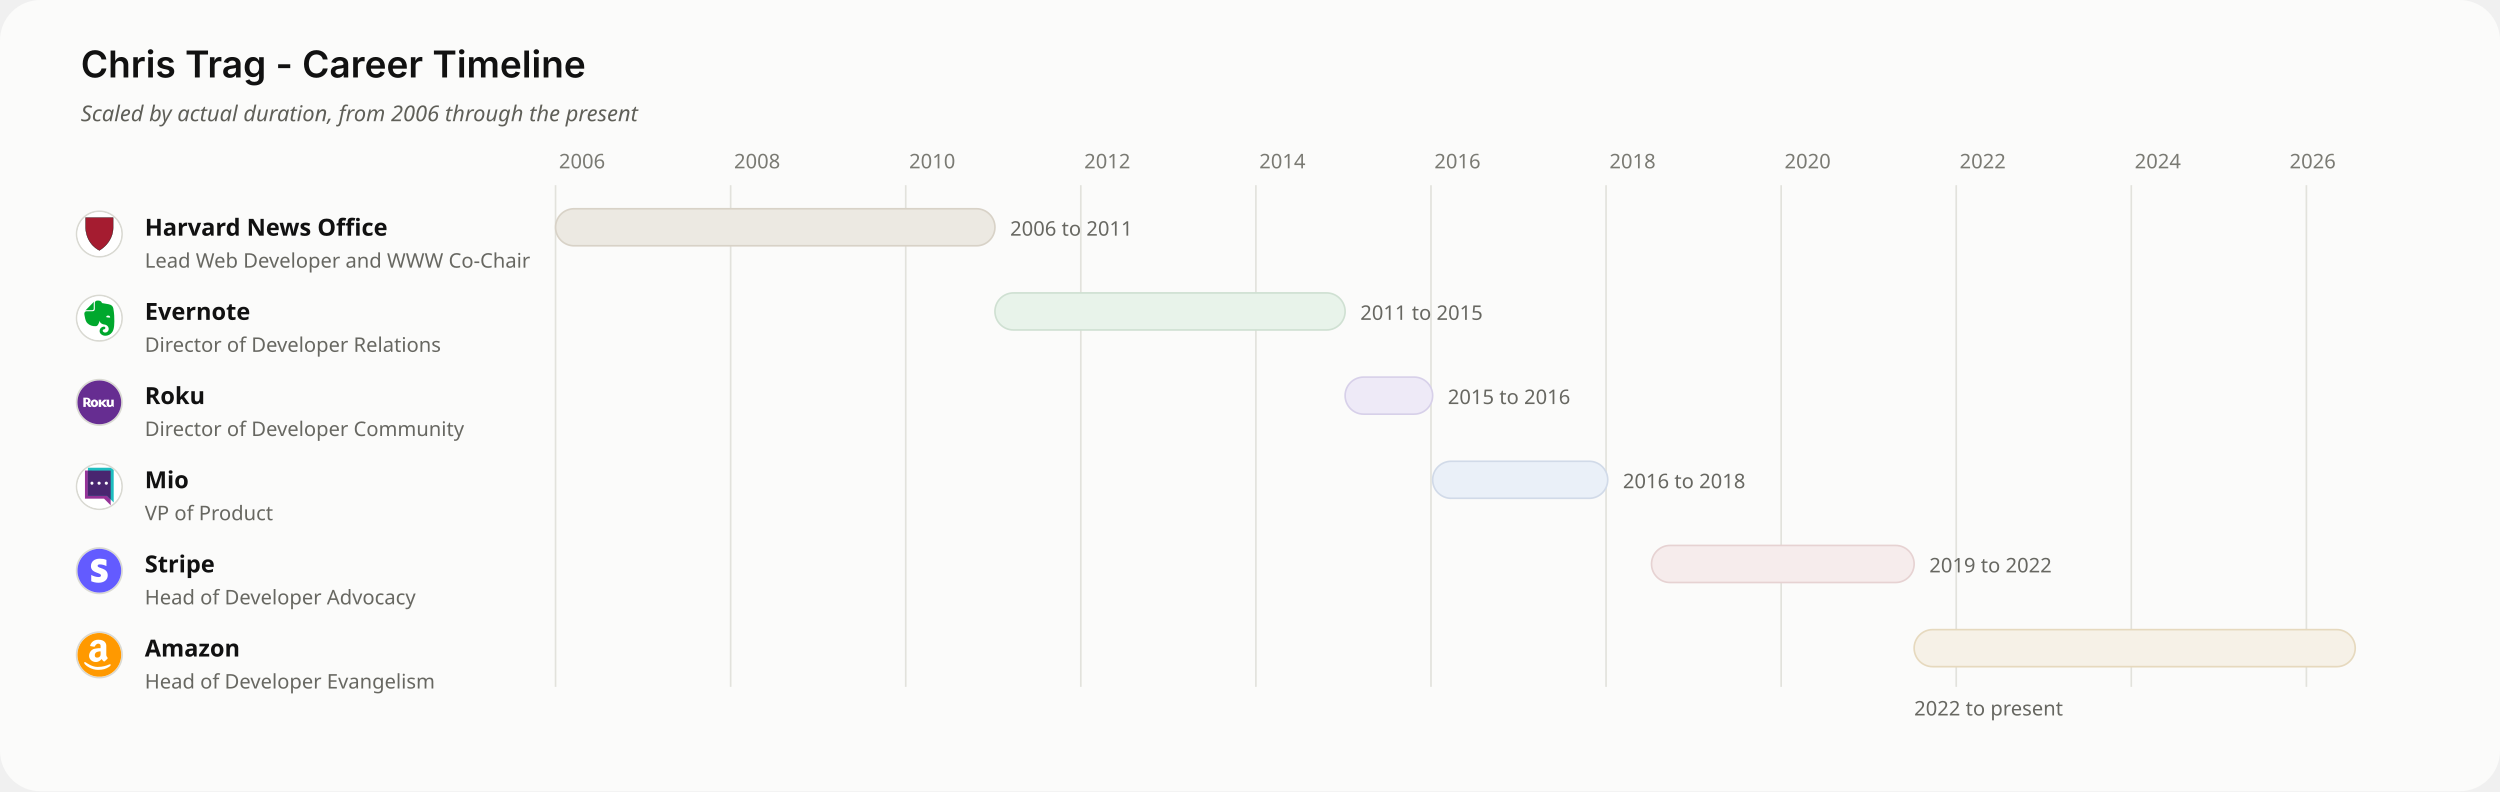
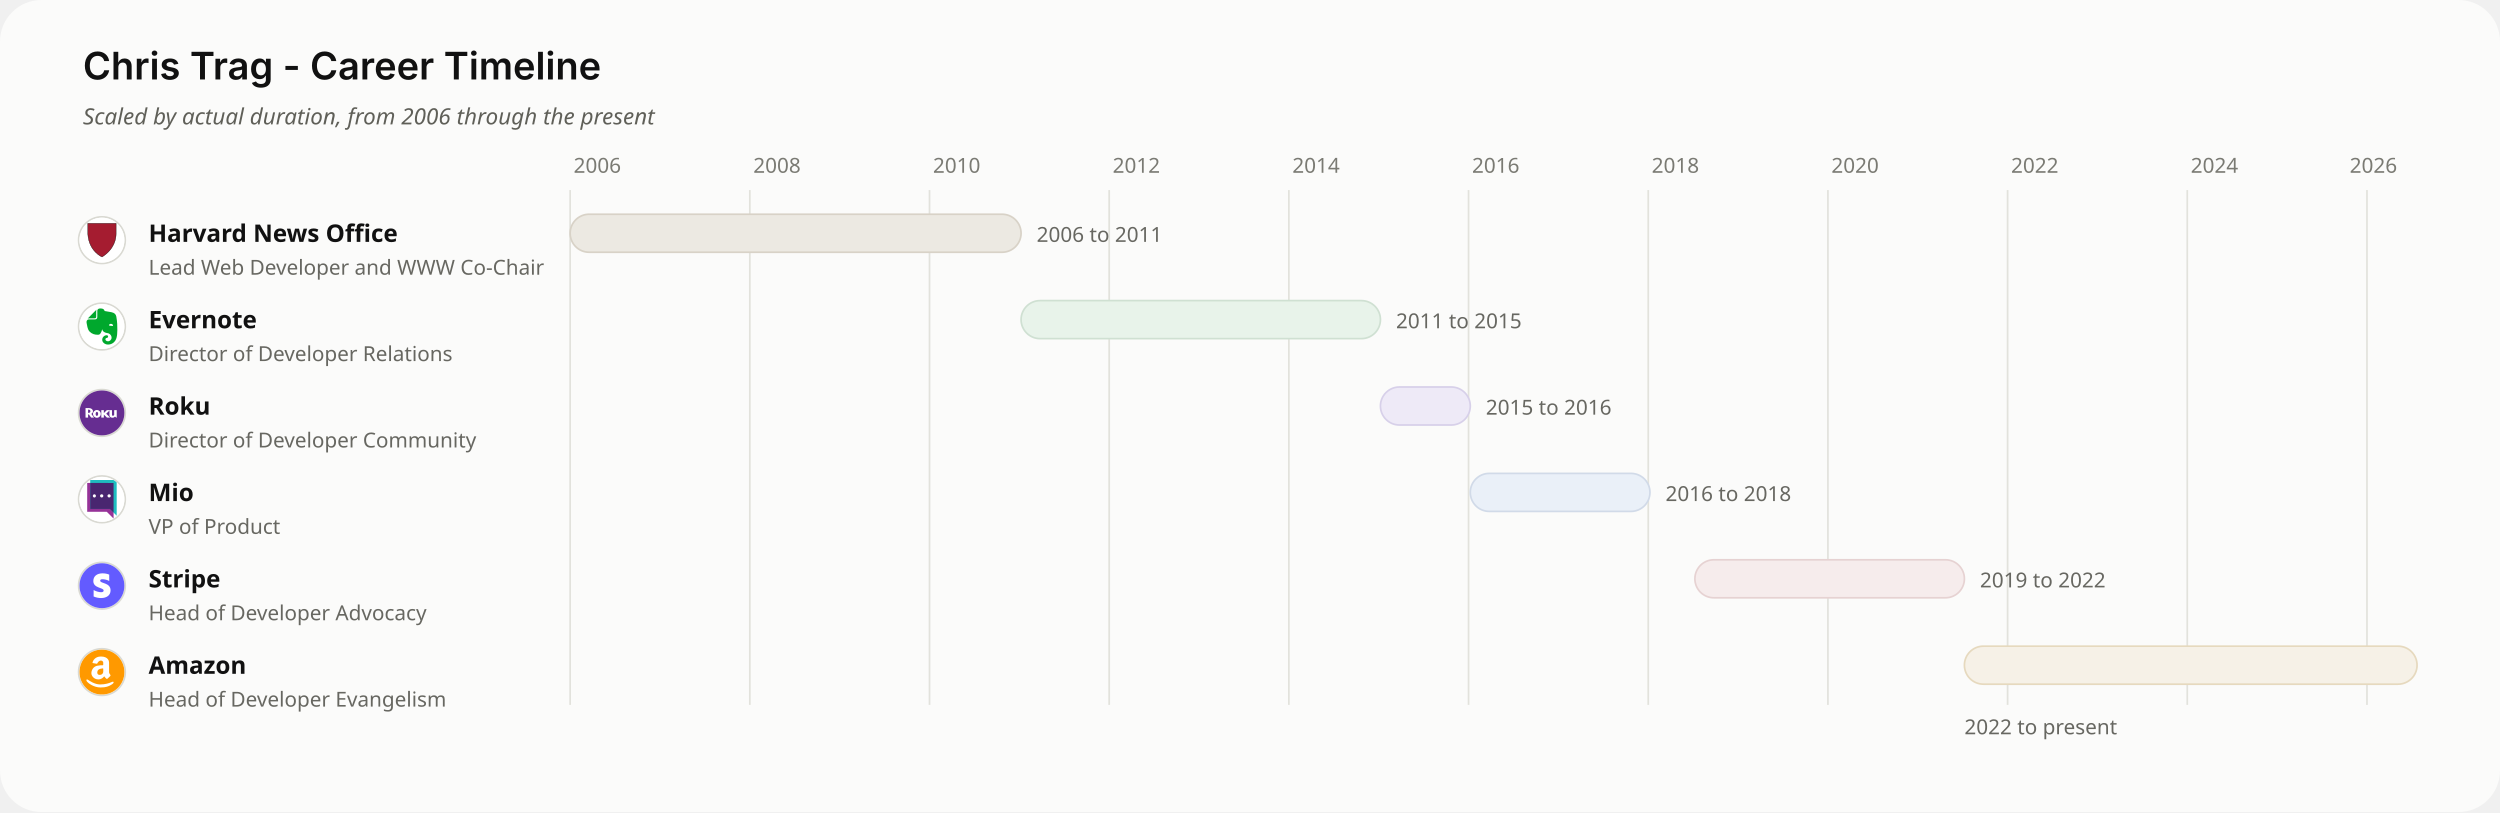
- <svg xmlns="http://www.w3.org/2000/svg" width="1485" height="470" viewBox="0 0 1485 470" fill="none">
-   <rect width="1485" height="470" rx="24" fill="#FBFBFA" />
+ <svg xmlns="http://www.w3.org/2000/svg" width="1447" height="470" viewBox="0 0 1447 470" fill="none">
+   <rect width="1447" height="470" rx="24" fill="#FBFBFA" />
  <text x="48" y="46" fill="#111111" font-family="ui-sans-serif, system-ui, -apple-system, BlinkMacSystemFont, 'Segoe UI', sans-serif" font-size="22" font-weight="600">Chris Trag - Career Timeline</text>
  <text x="48" y="72" fill="#5F5F58" font-family="ui-sans-serif, system-ui, sans-serif" font-size="13" font-style="italic">Scaled by actual duration, from 2006 through the present</text>
  <g font-family="ui-sans-serif, system-ui, sans-serif" font-size="12" fill="#7A7A73">
    <text x="332" y="100">2006</text>
    <text x="436" y="100">2008</text>
    <text x="540" y="100">2010</text>
    <text x="644" y="100">2012</text>
    <text x="748" y="100">2014</text>
    <text x="852" y="100">2016</text>
    <text x="956" y="100">2018</text>
    <text x="1060" y="100">2020</text>
    <text x="1164" y="100">2022</text>
    <text x="1268" y="100">2024</text>
    <text x="1360" y="100">2026</text>
  </g>
  <g stroke="#E2E2DC" stroke-width="1">
    <line x1="330" y1="110" x2="330" y2="408" />
    <line x1="434" y1="110" x2="434" y2="408" />
    <line x1="538" y1="110" x2="538" y2="408" />
    <line x1="642" y1="110" x2="642" y2="408" />
    <line x1="746" y1="110" x2="746" y2="408" />
    <line x1="850" y1="110" x2="850" y2="408" />
    <line x1="954" y1="110" x2="954" y2="408" />
    <line x1="1058" y1="110" x2="1058" y2="408" />
    <line x1="1162" y1="110" x2="1162" y2="408" />
    <line x1="1266" y1="110" x2="1266" y2="408" />
    <line x1="1370" y1="110" x2="1370" y2="408" />
  </g>
  <defs>
    <clipPath id="clipHarvard">
      <circle cx="59" cy="139" r="13" />
    </clipPath>
    <clipPath id="clipEvernote">
      <circle cx="59" cy="189" r="13" />
    </clipPath>
    <clipPath id="clipRoku">
      <circle cx="59" cy="239" r="13" />
    </clipPath>
    <clipPath id="clipMio">
      <circle cx="59" cy="289" r="13" />
    </clipPath>
    <clipPath id="clipStripe">
      <circle cx="59" cy="339" r="13" />
    </clipPath>
    <clipPath id="clipAmazon">
      <circle cx="59" cy="389" r="13" />
    </clipPath>
  </defs>
  <g font-family="ui-sans-serif, system-ui, sans-serif">
    <circle cx="59" cy="139" r="13.5" fill="white" stroke="#D9D9D2" />
    <g clip-path="url(#clipHarvard)">
      <svg x="46" y="126" width="26" height="26" viewBox="0 0 512 512">
        <rect width="512" height="512" fill="white" />
        <path d="M95.203 64.226H417.623V186.029C417.623 241.694 396.679 360.194 257.788 448.38C257.788 448.38 106.77 385.55 95.196 186.029L95.203 64.226Z" fill="#A51C30" />
        <path d="M257.242 450.017L256.14 449.466C255.038 448.915 104.574 383.879 93 186.011V62H419.28V185.462C419.28 233.965 403.848 357.42 258.341 448.917L257.242 450.017ZM96.852 65.849V185.451C107.875 372.842 244.565 440.083 257.242 445.595C399.991 354.652 415.425 233.398 415.425 185.451V65.849H96.852Z" fill="black" />
      </svg>
    </g>
    <text x="86" y="140" fill="#111111" font-size="14" font-weight="600">Harvard News Office</text>
    <text x="86" y="159" fill="#676761" font-size="12">Lead Web Developer and WWW Co-Chair</text>
    <rect x="330" y="124" width="261" height="22" rx="11" fill="#ECE9E2" stroke="#D8D2C7" />
    <text x="600" y="140" fill="#676761" font-size="12">2006 to 2011</text>
    <circle cx="59" cy="189" r="13.5" fill="white" stroke="#D9D9D2" />
    <g clip-path="url(#clipEvernote)">
      <svg x="46" y="176" width="26" height="26" viewBox="0 0 512 512">
        <rect width="512" height="512" fill="white" />
        <path d="M190.444 142.59C190.444 146.673 190.109 153.5 185.993 157.917C181.576 162 174.749 162.334 170.667 162.334H127.03C114.414 162.334 106.918 162.334 101.798 163.003C99.087 163.338 95.674 164.71 93.967 165.379C93.298 165.714 93.298 165.379 93.632 165.045L193.155 63.849C193.489 63.515 193.824 63.515 193.489 64.184C192.82 65.891 191.448 69.304 191.113 72.015C190.444 77.135 190.444 84.631 190.444 97.247V142.59ZM283.173 448.753C271.594 441.257 265.437 431.352 263.061 425.228C260.685 419.438 259.313 412.946 259.313 406.488C259.313 378.177 282.504 355.02 311.149 355.02C319.682 355.02 326.475 361.847 326.475 370.347C326.475 376.136 323.397 380.921 318.645 383.632C316.938 384.669 314.562 385.339 312.855 385.673C311.149 386.008 304.69 386.711 301.611 389.421C298.198 392.165 295.488 396.583 295.488 401.368C295.488 406.488 297.529 411.273 300.942 414.653C307.066 420.777 315.265 424.19 324.133 424.19C347.323 424.19 366.063 405.45 366.063 382.26C366.063 361.479 352.075 343.04 333.67 334.875C330.959 333.503 326.509 332.499 322.426 331.461C317.306 330.424 312.554 329.755 312.186 329.755C297.83 328.048 262.024 316.804 259.648 285.114C259.648 285.114 249.073 332.834 227.924 345.784C225.882 346.821 223.138 347.825 220.093 348.528C217.048 349.231 213.601 349.532 212.597 349.532C178.163 351.573 141.687 340.664 116.455 314.763C116.455 314.763 99.422 300.775 90.554 261.589C88.512 252.051 84.43 234.985 82.02 218.955C80.983 213.166 80.648 208.749 80.314 204.633C80.314 187.934 90.554 176.69 103.504 174.984C103.839 174.984 104.876 174.984 105.546 174.984C113.376 174.984 173.043 174.984 173.043 174.984C184.989 174.984 191.782 171.905 196.233 167.822C202.022 162.368 203.395 154.537 203.395 145.334C203.395 145.334 203.395 83.292 203.395 75.428C203.395 75.093 203.395 73.721 203.395 73.387C205.101 60.771 216.345 50.196 233.044 50.196C233.044 50.196 238.164 50.196 241.242 50.196C244.656 50.196 248.738 50.531 252.486 50.865C255.23 51.2 257.606 51.903 261.689 52.907C282.47 58.027 286.921 79.142 286.921 79.142C286.921 79.142 326.141 85.969 345.918 89.382C364.658 92.796 411.039 95.874 419.907 142.557C440.688 253.691 428.106 361.445 427.068 361.445C412.411 466.455 325.137 461.335 325.137 461.335C306.33 461.369 292.375 455.212 283.173 448.753ZM361.579 225.447C350.335 224.41 340.798 228.861 337.385 237.394C336.715 239.101 336.013 241.142 336.347 242.179C336.682 243.217 337.385 243.551 338.054 243.886C342.136 245.927 348.963 246.965 358.835 247.969C368.707 249.006 375.534 249.675 379.984 249.006C380.654 249.006 381.356 248.671 382.026 247.634C382.695 246.597 382.36 244.555 382.36 242.849C381.022 233.278 372.823 226.786 361.579 225.447Z" fill="#00A82D" />
      </svg>
    </g>
    <text x="86" y="190" fill="#111111" font-size="14" font-weight="600">Evernote</text>
    <text x="86" y="209" fill="#676761" font-size="12">Director of Developer Relations</text>
    <rect x="591" y="174" width="208" height="22" rx="11" fill="#E8F3EA" stroke="#CFE0D2" />
    <text x="808" y="190" fill="#676761" font-size="12">2011 to 2015</text>
    <circle cx="59" cy="239" r="13.5" fill="white" stroke="#D9D9D2" />
    <g clip-path="url(#clipRoku)">
      <svg x="46" y="226" width="26" height="26" viewBox="0 0 512 512">
        <rect width="512" height="512" fill="#662D91" />
        <path d="M165.801 309.272H132.905L106.724 273.206H97.972V309.197H69V201H110.497C134.414 201 153.955 217.23 153.955 237.141C153.955 249.313 146.486 260.208 135.093 266.82L165.801 309.272ZM124.983 237.141C125.058 227.148 116.91 219.033 106.875 218.958H97.972V255.173H106.951C116.91 255.098 124.983 247.059 124.983 237.141Z" fill="white" />
        <path d="M243.061 266.82C243.136 291.314 223.368 311.225 198.772 311.376C174.176 311.526 154.182 291.765 154.031 267.27C153.88 242.776 173.723 222.865 198.319 222.714H198.395C222.916 222.564 242.91 242.325 242.985 266.745C243.061 266.745 243.061 266.82 243.061 266.82ZM198.47 243.678C190.774 243.678 184.286 254.046 184.286 266.895C184.286 279.743 190.774 290.112 198.47 290.112C206.317 290.112 212.806 279.743 212.806 266.895C212.806 254.046 206.317 243.678 198.47 243.678Z" fill="white" />
        <path d="M311.115 224.518L277.767 257.803V224.443H248.795V309.197H277.767V274.784L312.624 309.197H349.066L304.778 265.092L341.446 228.575V278.917C341.446 295.597 351.481 311 376.907 311C388.979 311 399.994 304.163 405.427 298.001L418.479 309.197H424.666V224.518H395.694V279.368C392.449 285.003 387.847 288.609 380.83 288.609C373.663 288.609 370.418 284.402 370.418 270.952V224.518H311.115Z" fill="white" />
      </svg>
    </g>
    <text x="86" y="240" fill="#111111" font-size="14" font-weight="600">Roku</text>
    <text x="86" y="259" fill="#676761" font-size="12">Director of Developer Community</text>
    <rect x="799" y="224" width="52" height="22" rx="11" fill="#EEEAF7" stroke="#D7D0E9" />
    <text x="860" y="240" fill="#676761" font-size="12">2015 to 2016</text>
    <circle cx="59" cy="289" r="13.5" fill="white" stroke="#D9D9D2" />
    <g clip-path="url(#clipMio)">
      <svg x="46" y="276" width="26" height="26" viewBox="0 0 652 652">
        <rect width="652" height="652" fill="white" />
        <path d="M495 88V606L396.437 507.254H112V88H493.958" fill="#963398" />
        <path d="M540 46V564L441.126 465.084H156V46H540Z" fill="#1EBDBF" />
        <path d="M156 88V465.529H440.935L495 520V89.047L156 88Z" fill="#492670" />
        <path d="M238.655 276.5C238.655 289.578 228.639 300 216.327 300C204.016 300 194 289.374 194 276.5C194 263.422 204.016 253 216.327 253C228.639 253 238.655 263.422 238.655 276.5ZM346.119 276.704C345.91 289.578 335.268 299.796 322.122 299.591C308.976 299.387 298.543 288.965 298.543 276.091C298.543 263.217 309.185 253 322.331 253C328.591 253 334.851 255.657 339.233 259.948C343.823 264.443 346.327 270.37 346.119 276.704ZM454 276.704C453.791 289.578 442.941 299.796 430.003 299.591C416.857 299.387 406.424 288.965 406.424 276.091C406.424 263.217 417.066 253 430.212 253C436.472 253 442.732 255.657 447.114 259.948C451.496 264.239 454 270.37 454 276.704Z" fill="white" />
      </svg>
    </g>
    <text x="86" y="290" fill="#111111" font-size="14" font-weight="600">Mio</text>
    <text x="86" y="309" fill="#676761" font-size="12">VP of Product</text>
    <rect x="851" y="274" width="104" height="22" rx="11" fill="#EAF0F8" stroke="#D1DAE8" />
    <text x="964" y="290" fill="#676761" font-size="12">2016 to 2018</text>
    <circle cx="59" cy="339" r="13.5" fill="white" stroke="#D9D9D2" />
    <g clip-path="url(#clipStripe)">
      <svg x="46" y="326" width="26" height="26" viewBox="0 0 400 400">
        <path fill-rule="evenodd" clip-rule="evenodd" fill="#635bff" d="M0 0h400v400H0z" />
        <path d="M184.4 155.5c0-9.4 7.7-13.1 20.5-13.1 18.4 0 41.6 5.6 60 15.5v-56.8C244.8 93.1 225 90 205 90c-49.1 0-81.7 25.6-81.7 68.4 0 66.7 91.9 56.1 91.9 84.9 0 11.1-9.7 14.7-23.2 14.7-20.1 0-45.7-8.2-66-19.3v57.5c22.5 9.7 45.2 13.8 66 13.8 50.3 0 84.9-24.9 84.9-68.2-.4-72-92.5-59.2-92.5-86.3z" fill="#fff" />
      </svg>
    </g>
    <text x="86" y="340" fill="#111111" font-size="14" font-weight="600">Stripe</text>
    <text x="86" y="359" fill="#676761" font-size="12">Head of Developer Advocacy</text>
    <rect x="981" y="324" width="156" height="22" rx="11" fill="#F6ECEC" stroke="#E6D2D2" />
    <text x="1146" y="340" fill="#676761" font-size="12">2019 to 2022</text>
    <circle cx="59" cy="389" r="13.5" fill="white" stroke="#D9D9D2" />
    <g clip-path="url(#clipAmazon)">
      <svg x="46" y="376" width="26" height="26" viewBox="0 0 512 512">
        <rect width="512" height="512" fill="white" />
        <path fill-rule="evenodd" clip-rule="evenodd" d="M265.087 214.025C253.657 215.103 228.558 218.588 216.201 228.874C199.899 242.439 193.311 288 228.678 288C234.195 288 239.008 287.442 243.222 286.498C259.511 282.871 271 268.202 271 251.467V219.423C271 216.227 268.26 213.721 265.087 214.025Z" fill="#FF9900" />
        <path fill-rule="evenodd" clip-rule="evenodd" d="M0 -1V511H512V-1H0ZM242.671 124.866C221.214 124.866 207.495 148.132 202.771 157.686C201.6 160.067 199 161.374 196.387 160.933L153.34 153.659C149.775 153.062 147.519 149.498 148.557 146.032C153.975 127.932 175.103 78.573 244.427 78.573C329.314 78.573 337.382 133.289 337.382 146.616V257.465C337.382 257.465 337.029 266.936 345.449 278.863C348.149 282.668 350.333 285.696 352.064 288.039C355.044 292.079 354.541 297.694 350.905 301.159L319.515 331.064C315.815 334.567 310.054 334.761 306.186 331.442C302.184 328.011 297.24 323.435 293.541 318.844C290.089 314.572 287.414 310.692 285.536 307.764C283.996 305.371 280.568 305.262 278.871 307.53C271.291 317.76 250.86 339.544 214.621 339.544C167.265 339.544 135.701 301.306 135.701 268.339C135.701 235.363 156.745 193.265 202.345 183.795C234.346 177.156 255.118 177.411 264.664 178.167C267.959 178.424 270.741 175.811 270.741 172.515V146.971C270.741 146.971 269.692 124.879 242.671 124.866ZM359.145 402.681C331.427 418.11 304.415 431.427 240.241 431.427C162.261 431.427 99.918 381.813 87.653 366.727C75.374 351.639 79.402 343.927 79.402 343.927C79.402 343.927 84.136 334.626 97.465 343.927C110.793 353.213 173.235 397.069 235.322 397.069C297.41 397.069 340.544 380.578 354.58 374.61C368.603 368.655 384.397 361.197 388.256 368.432C392.112 375.673 386.85 387.243 359.145 402.681Z" fill="#FF9900" />
      </svg>
    </g>
    <text x="86" y="390" fill="#111111" font-size="14" font-weight="600">Amazon</text>
    <text x="86" y="409" fill="#676761" font-size="12">Head of Developer Evangelism</text>
    <rect x="1137" y="374" width="262" height="22" rx="11" fill="#F6F1E7" stroke="#E6D9BE" />
    <text x="1137" y="425" fill="#676761" font-size="12">2022 to present</text>
  </g>
</svg>
